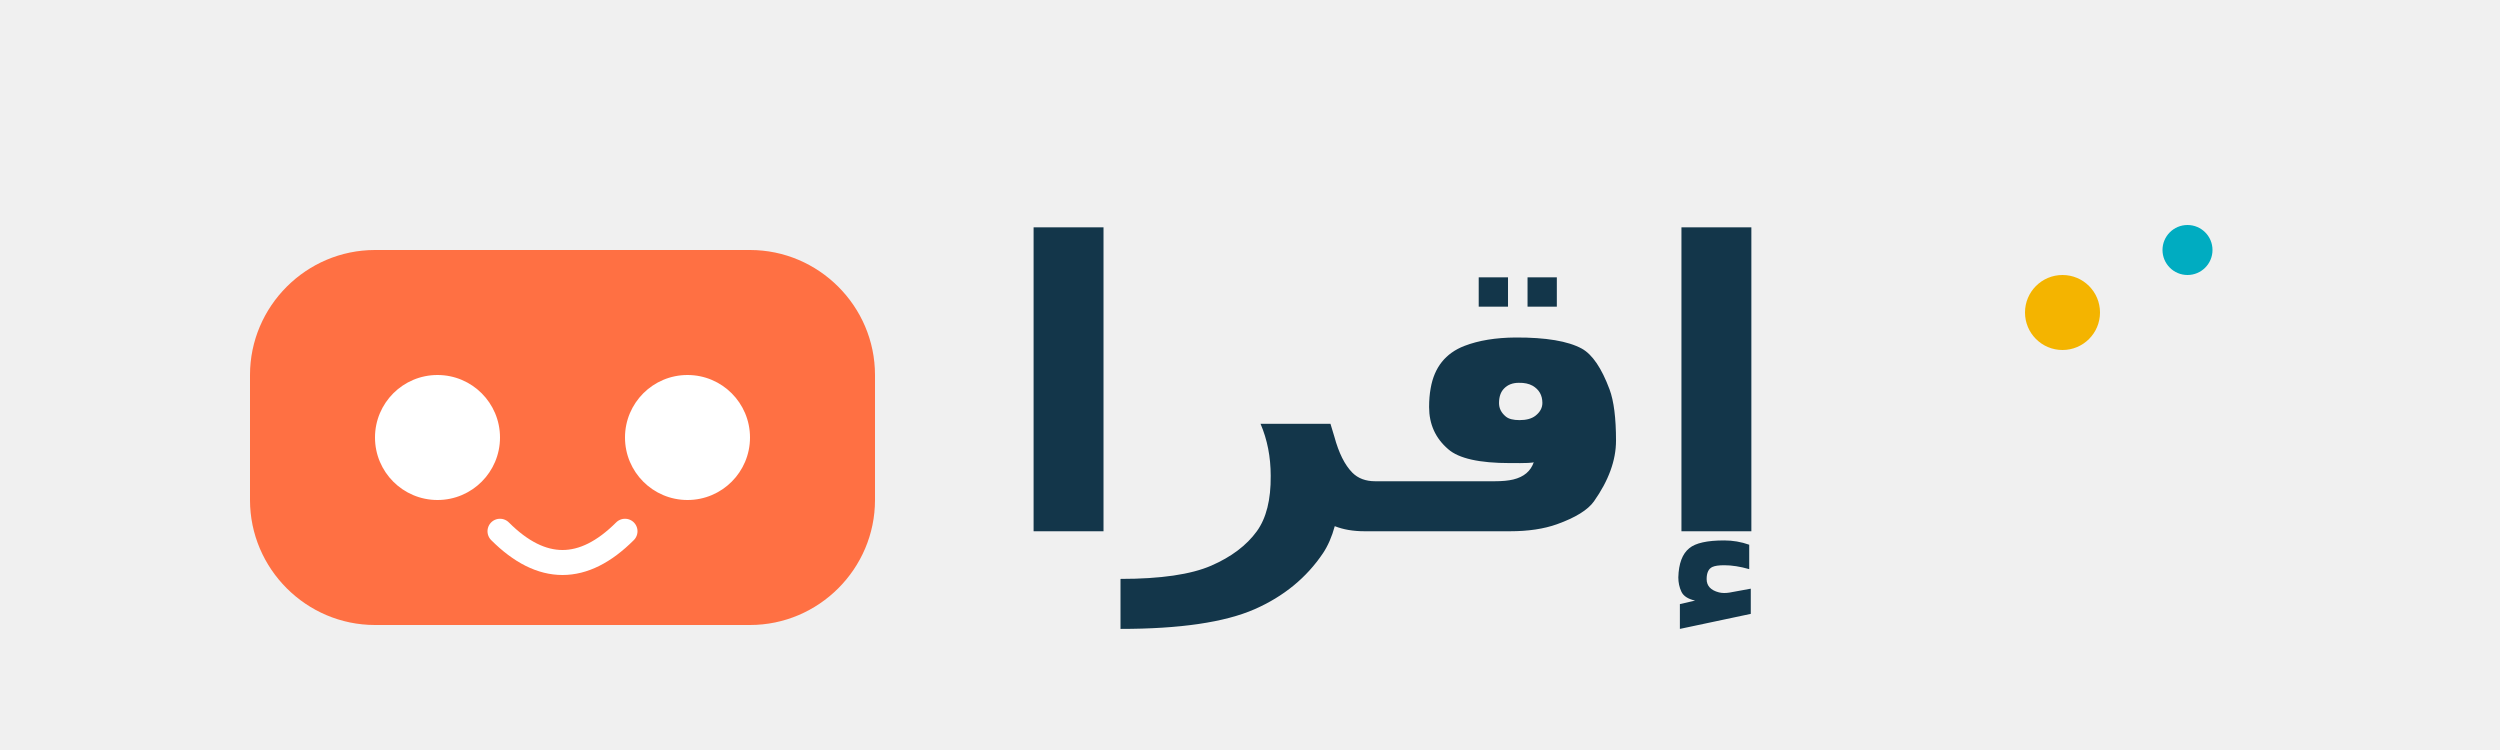
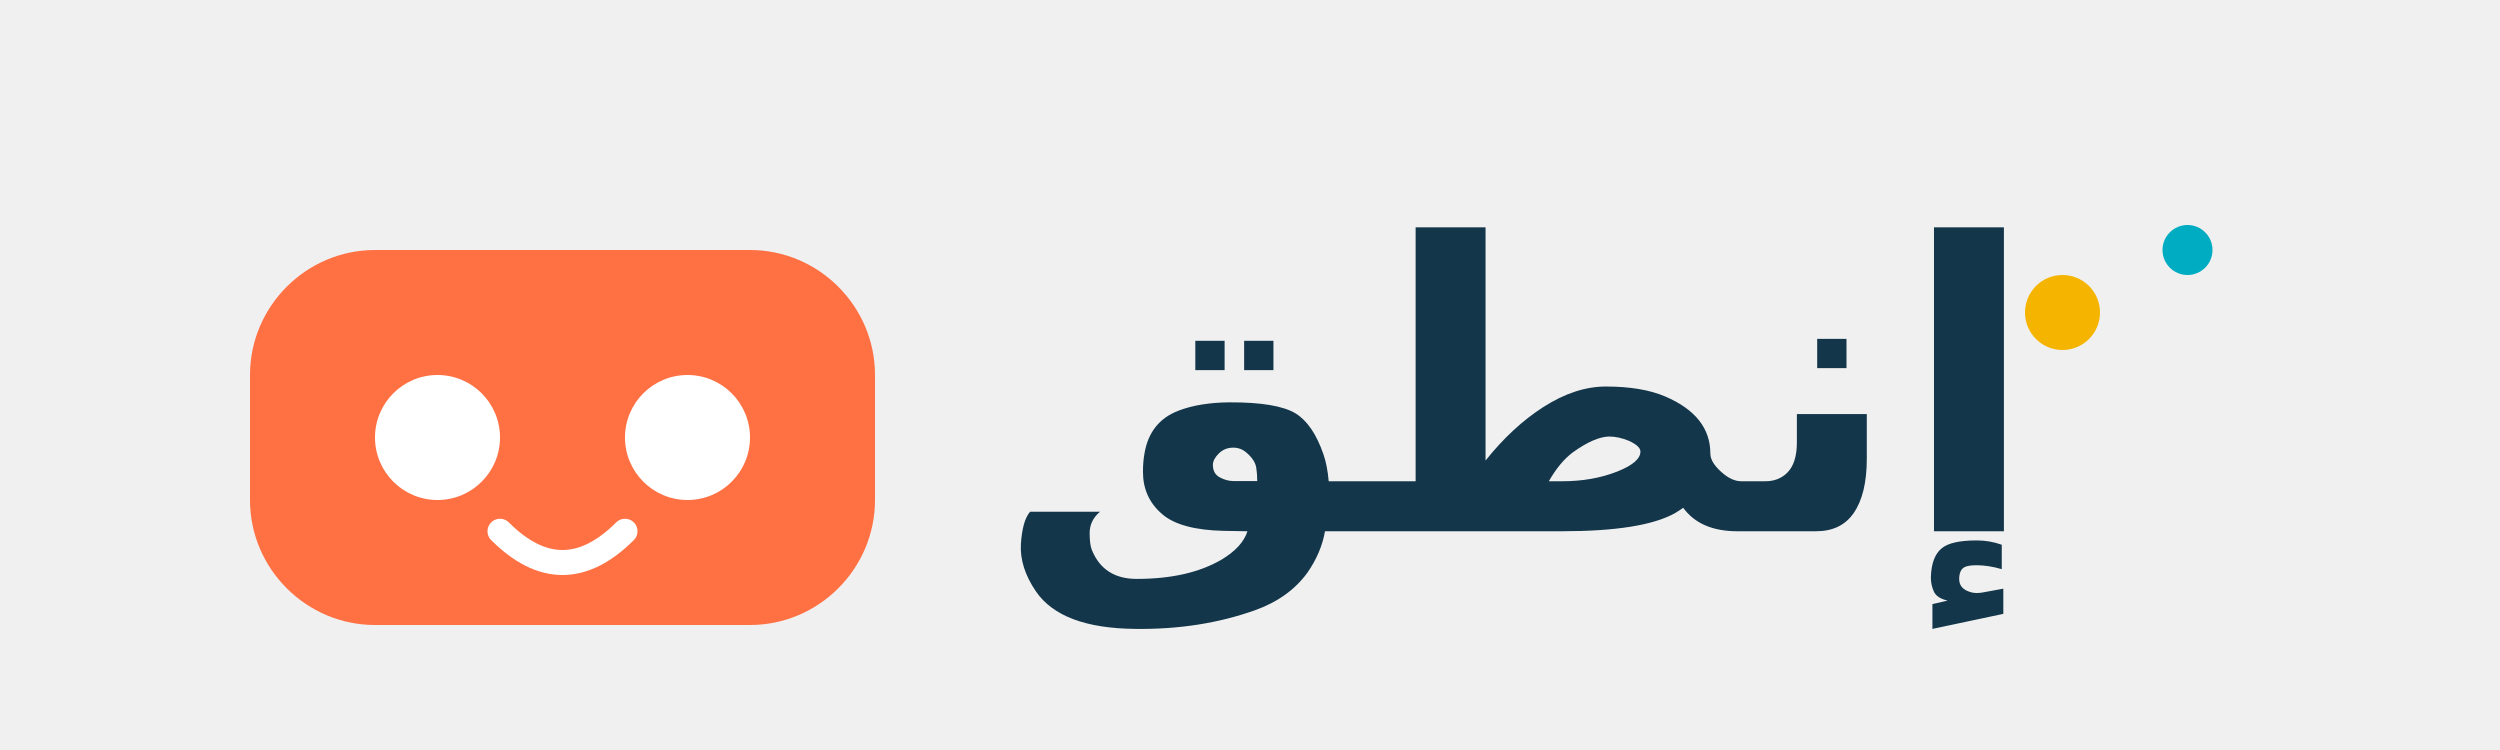
<svg xmlns="http://www.w3.org/2000/svg" viewBox="0 0 400 120" width="400" height="120" fill="none">
  <path d="M40 60c0-11 9-20 20-20h60c11 0 20 9 20 20v20c0 11-9 20-20 20H60c-11 0-20-9-20-20V60z" fill="#FF7043" />
  <circle cx="70" cy="70" r="10" fill="#FFF" />
  <circle cx="110" cy="70" r="10" fill="#FFF" />
  <path d="M80 85q10 10 20 0" stroke="#FFF" stroke-width="4" stroke-linecap="round" />
-   <text x="160" y="85" font-family="Tajawal, sans-serif" font-weight="900" font-size="64" fill="#13364A">إقرا</text>
+   <text x="160" y="85" font-family="Tajawal, sans-serif" font-weight="900" font-size="64" fill="#13364A">إنطق</text>
  <circle cx="330" cy="50" r="6" fill="#F4B400" />
  <circle cx="350" cy="40" r="4" fill="#00ACC1" />
</svg>
